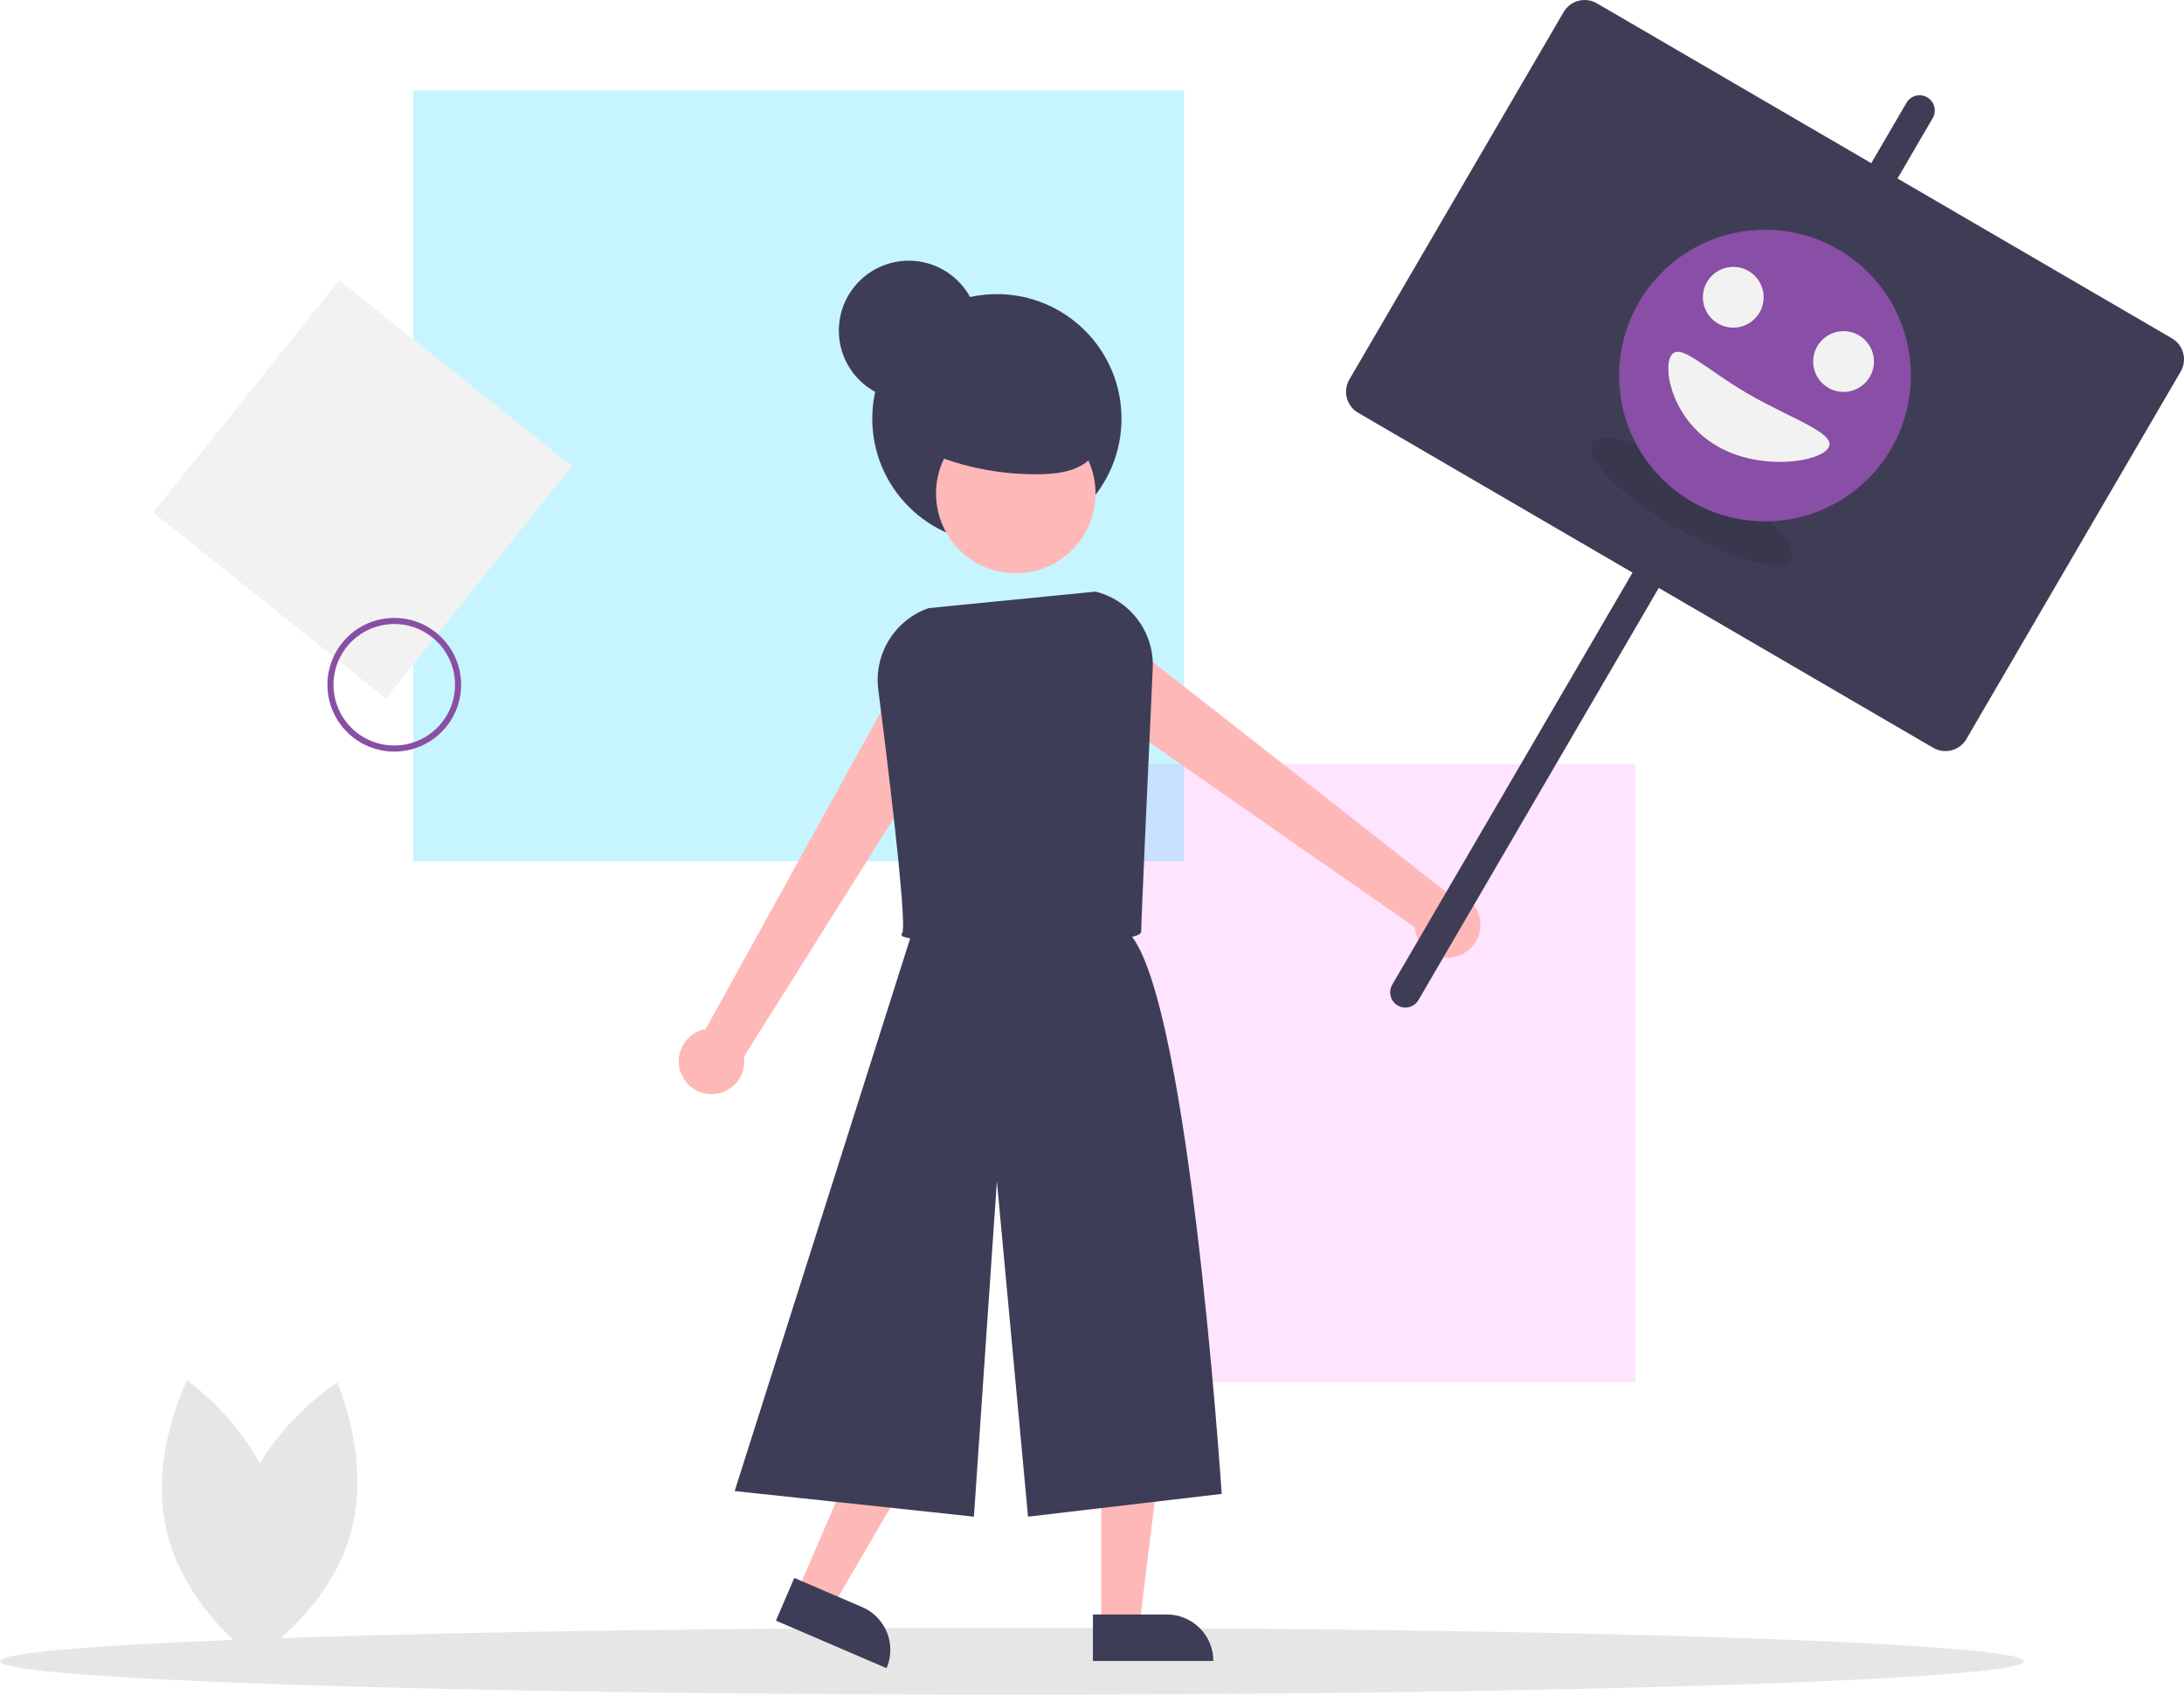
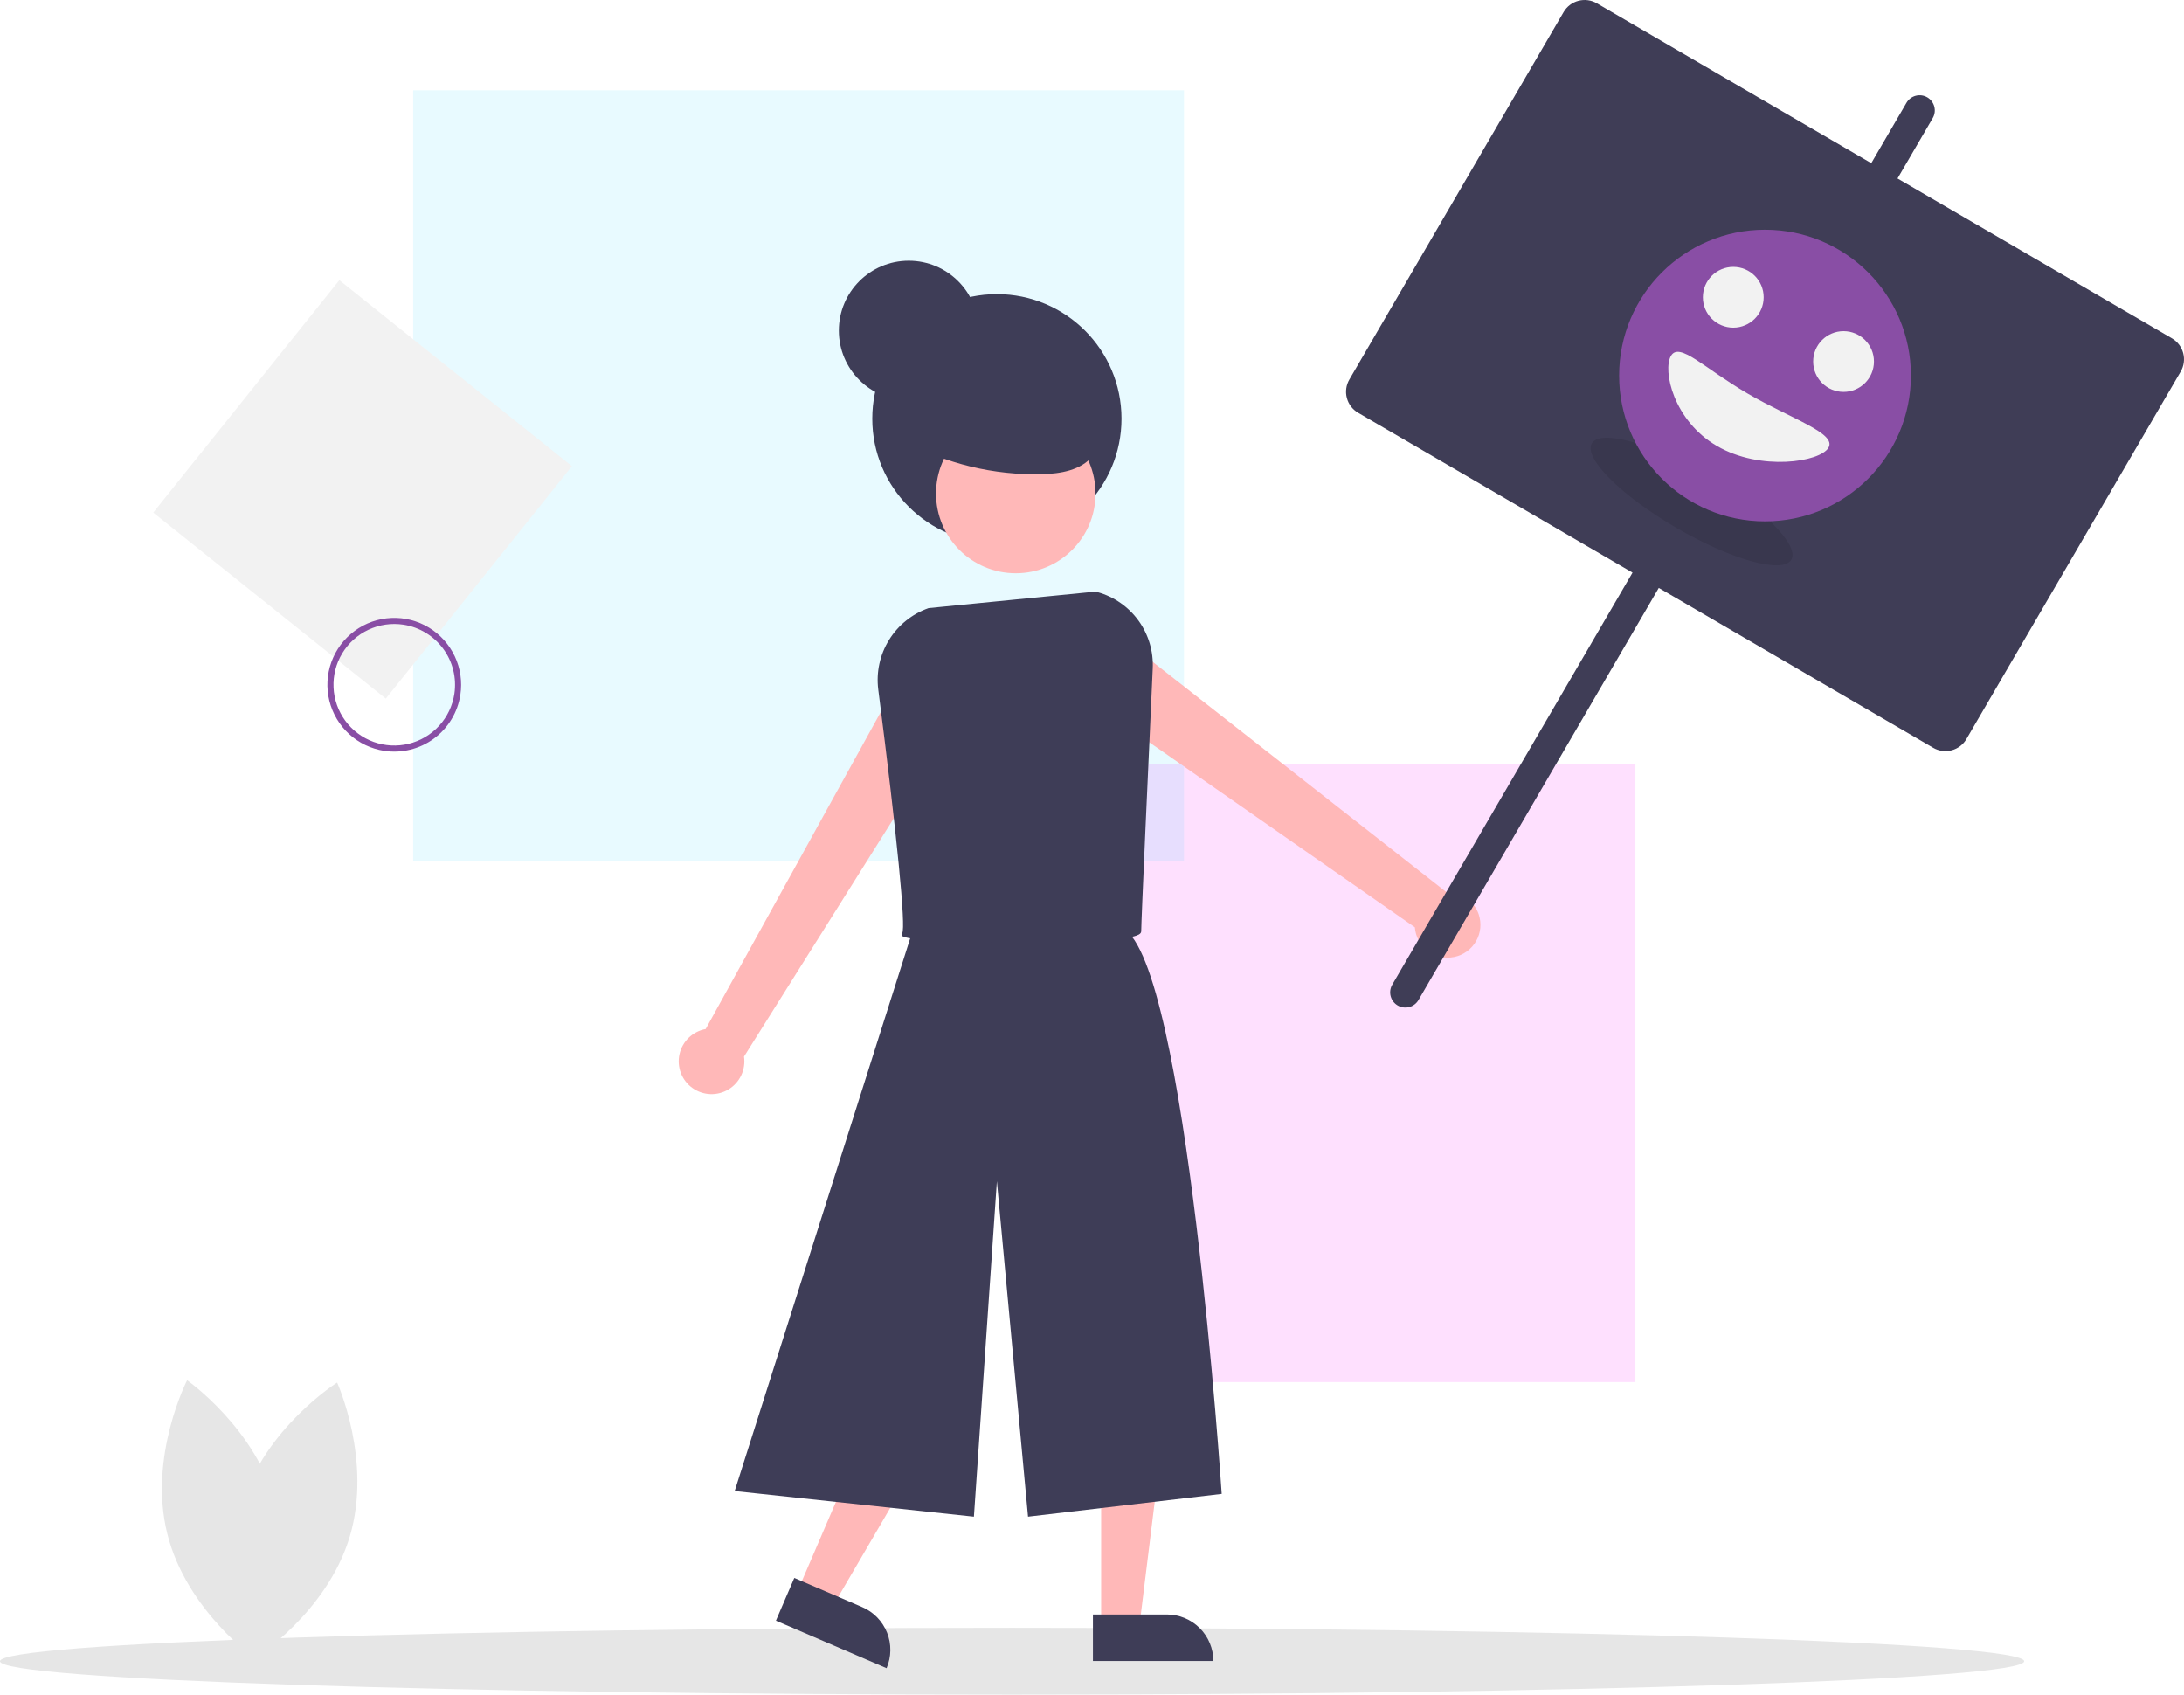
<svg xmlns="http://www.w3.org/2000/svg" width="629" height="488" viewBox="0 0 629 488" fill="none">
-   <rect x="293" y="220" width="178" height="178" fill="#F72FFB" fill-opacity="0.13" />
-   <rect x="119" y="26" width="222" height="222" fill="#00D1FF" fill-opacity="0.22" />
+   <rect x="293" y="220" width="178" height="178" fill="#F72FFB" fill-opacity="0.15" />
+   <rect x="119" y="26" width="222" height="222" fill="#00D1FF" fill-opacity="0.09" />
  <path d="M291.485 488C452.467 488 582.97 483.692 582.97 478.377C582.97 473.062 452.467 468.754 291.485 468.754C130.502 468.754 0 473.062 0 478.377C0 483.692 130.502 488 291.485 488Z" fill="#E6E6E6" />
  <path d="M287.108 156.436C306.929 156.436 322.997 140.377 322.997 120.568C322.997 100.758 306.929 84.699 287.108 84.699C267.287 84.699 251.22 100.758 251.22 120.568C251.22 140.377 267.287 156.436 287.108 156.436Z" fill="#3E3D57" />
-   <path d="M277.615 203.502L261.376 191.081L203.237 296.325C201.411 296.656 199.723 297.518 198.384 298.802C197.044 300.085 196.112 301.735 195.704 303.544C195.296 305.354 195.43 307.243 196.089 308.977C196.748 310.711 197.903 312.213 199.41 313.295C200.917 314.377 202.71 314.992 204.564 315.064C206.419 315.135 208.253 314.659 209.839 313.696C211.425 312.732 212.691 311.323 213.482 309.645C214.272 307.967 214.55 306.093 214.283 304.258L277.615 203.502Z" fill="#FFB8B8" />
-   <path d="M425.848 263.236C425.184 261.316 423.919 259.66 422.24 258.515C420.561 257.37 418.558 256.795 416.526 256.877L322.852 183.438L308.802 198.287L407.483 267.031C407.584 268.371 407.969 269.674 408.613 270.853C409.257 272.032 410.146 273.061 411.219 273.869C412.293 274.678 413.527 275.249 414.838 275.544C416.15 275.839 417.509 275.85 418.826 275.578C420.142 275.306 421.386 274.757 422.473 273.966C423.56 273.176 424.466 272.163 425.131 270.995C425.795 269.827 426.203 268.531 426.327 267.193C426.45 265.855 426.287 264.506 425.848 263.236Z" fill="#FFB8B8" />
+   <path d="M277.615 203.502L261.376 191.081L203.237 296.325C201.411 296.657 199.723 297.518 198.384 298.802C197.044 300.085 196.112 301.735 195.704 303.544C195.296 305.354 195.43 307.243 196.089 308.977C196.748 310.711 197.903 312.213 199.41 313.295C200.917 314.377 202.71 314.992 204.564 315.064C206.419 315.135 208.253 314.659 209.839 313.696C211.425 312.732 212.691 311.323 213.482 309.645C214.272 307.967 214.55 306.093 214.283 304.258L277.615 203.502Z" fill="#FFB8B8" />
+   <path d="M425.848 263.236C425.184 261.316 423.919 259.66 422.24 258.515C420.561 257.37 418.558 256.795 416.526 256.877L322.852 183.438L308.802 198.287L407.483 267.031C407.584 268.37 407.969 269.674 408.613 270.853C409.257 272.032 410.146 273.061 411.219 273.869C412.293 274.678 413.527 275.249 414.838 275.544C416.15 275.839 417.509 275.85 418.826 275.578C420.142 275.306 421.386 274.757 422.473 273.966C423.56 273.176 424.466 272.163 425.131 270.995C425.795 269.827 426.203 268.531 426.327 267.193C426.45 265.855 426.287 264.506 425.848 263.236Z" fill="#FFB8B8" />
  <path d="M317.132 468.068H328.168L333.42 425.525H317.132V468.068Z" fill="#FFB8B8" />
  <path d="M349.451 478.309H314.767V464.916H336.05C339.604 464.916 343.013 466.327 345.526 468.839C348.039 471.35 349.451 474.757 349.451 478.309V478.309Z" fill="#3E3D57" />
  <path d="M229.687 458.22L239.826 462.575L261.459 425.562L246.495 419.134L229.687 458.22Z" fill="#FFB8B8" />
-   <path d="M255.334 480.383L223.469 466.696L228.76 454.392L248.314 462.791C251.579 464.193 254.153 466.834 255.47 470.134C256.786 473.433 256.738 477.12 255.334 480.383V480.383V480.383Z" fill="#3E3D57" />
+   <path d="M255.334 480.383L223.469 466.696L228.76 454.392L248.314 462.791C251.579 464.193 254.153 466.834 255.47 470.134C256.786 473.433 256.738 477.12 255.334 480.383Z" fill="#3E3D57" />
  <path d="M264.085 264.084L211.588 429.372L280.491 436.75L287.108 340.152L296.076 436.75L351.855 430.191C351.855 430.191 341.779 277.201 323.439 267.363C305.099 257.526 264.085 264.084 264.085 264.084Z" fill="#3E3D57" />
  <path d="M292.55 165.083C305.235 165.083 315.518 154.805 315.518 142.128C315.518 129.45 305.235 119.173 292.55 119.173C279.865 119.173 269.582 129.45 269.582 142.128C269.582 154.805 279.865 165.083 292.55 165.083Z" fill="#FFB8B8" />
  <path d="M291.814 271.494C275.866 271.494 260.519 270.787 259.728 269.417C259.66 269.302 259.635 269.167 259.655 269.035C259.676 268.904 259.741 268.783 259.84 268.694C260.937 267.079 258.361 240.833 252.937 198.5C252.322 193.543 253.419 188.524 256.047 184.275C258.675 180.025 262.676 176.8 267.387 175.132L267.488 175.109L315.556 170.365L316.095 170.516C320.85 171.838 325.013 174.736 327.902 178.736C330.79 182.735 332.231 187.598 331.989 192.524C330.749 219.529 328.67 265.267 328.67 268.183C328.67 268.977 327.565 269.374 326.602 269.632C321.922 270.885 306.61 271.494 291.814 271.494Z" fill="#3E3D57" />
  <path d="M97.732 80.676L44.135 147.616L111.113 201.183L164.709 134.242L97.732 80.676Z" fill="#F2F2F2" />
-   <path d="M110.647 216.212C106.882 215.638 103.372 213.962 100.56 211.394C97.748 208.826 95.761 205.483 94.851 201.787C93.94 198.091 94.147 194.208 95.444 190.629C96.742 187.05 99.072 183.936 102.14 181.681C105.208 179.425 108.877 178.13 112.682 177.958C116.487 177.787 120.257 178.747 123.516 180.717C126.775 182.687 129.376 185.579 130.991 189.026C132.605 192.474 133.161 196.323 132.587 200.086C132.206 202.584 131.336 204.984 130.027 207.146C128.718 209.309 126.996 211.193 124.959 212.69C122.922 214.188 120.609 215.269 118.154 215.874C115.698 216.478 113.147 216.593 110.647 216.212V216.212ZM116.188 179.888C112.765 179.367 109.264 179.872 106.128 181.339C102.992 182.806 100.362 185.169 98.57 188.13C96.778 191.091 95.905 194.517 96.061 197.974C96.217 201.431 97.395 204.764 99.446 207.552C101.498 210.34 104.33 212.457 107.586 213.636C110.841 214.814 114.373 215.002 117.735 214.175C121.097 213.347 124.138 211.542 126.474 208.987C128.809 206.433 130.334 203.243 130.856 199.822V199.822C131.55 195.235 130.396 190.561 127.646 186.824C124.896 183.087 120.775 180.593 116.188 179.888V179.888Z" fill="#894EA5" />
+   <path d="M110.647 216.212C106.882 215.638 103.372 213.962 100.56 211.394C97.748 208.826 95.761 205.483 94.851 201.787C93.94 198.091 94.147 194.208 95.444 190.629C96.742 187.05 99.072 183.936 102.14 181.681C105.208 179.425 108.877 178.13 112.682 177.958C116.487 177.787 120.257 178.747 123.516 180.717C126.775 182.687 129.376 185.579 130.991 189.026C132.605 192.474 133.161 196.323 132.587 200.086C132.206 202.584 131.336 204.984 130.027 207.146C128.718 209.309 126.996 211.193 124.959 212.69C122.922 214.188 120.609 215.269 118.154 215.874C115.698 216.478 113.147 216.593 110.647 216.212ZM116.188 179.888C112.765 179.367 109.264 179.872 106.128 181.339C102.992 182.806 100.362 185.169 98.57 188.13C96.778 191.091 95.905 194.517 96.061 197.974C96.217 201.431 97.395 204.764 99.446 207.552C101.498 210.34 104.33 212.457 107.586 213.636C110.841 214.814 114.373 215.002 117.735 214.175C121.097 213.347 124.138 211.542 126.474 208.987C128.809 206.433 130.334 203.243 130.856 199.822C131.55 195.235 130.396 190.561 127.646 186.824C124.896 183.087 120.775 180.593 116.188 179.888Z" fill="#894EA5" />
  <path d="M69.657 433.223C63.083 455.169 73.285 477.607 73.285 477.607C73.285 477.607 94.145 464.463 100.719 442.517C107.293 420.57 97.091 398.132 97.091 398.132C97.091 398.132 76.23 411.276 69.657 433.223Z" fill="#E6E6E6" />
  <path d="M79.638 433.816C85.17 456.048 73.922 477.981 73.922 477.981C73.922 477.981 53.705 463.87 48.172 441.638C42.639 419.407 53.887 397.474 53.887 397.474C53.887 397.474 74.105 411.585 79.638 433.816Z" fill="#E6E6E6" />
  <path d="M260.251 126.924C272.465 133.57 286.213 136.89 300.115 136.551C305.44 136.412 311.307 135.444 314.68 131.323C318.485 126.673 317.533 119.408 313.862 114.651C310.192 109.894 304.449 107.213 298.721 105.394C293.301 103.673 287.493 102.565 281.935 103.768C279.002 104.403 276.24 105.661 273.837 107.458C271.434 109.255 269.446 111.548 268.009 114.182C266.572 116.815 265.719 119.727 265.508 122.719C265.297 125.711 265.734 128.713 266.788 131.522" fill="#3E3D57" />
  <path d="M261.724 115.319C272.842 115.319 281.856 106.31 281.856 95.197C281.856 84.085 272.842 75.076 261.724 75.076C250.605 75.076 241.591 84.085 241.591 95.197C241.591 106.31 250.605 115.319 261.724 115.319Z" fill="#3E3D57" />
-   <path d="M625.522 97.428L546.494 51.394L556.631 34.01C556.921 33.513 557.11 32.965 557.187 32.396C557.264 31.826 557.229 31.248 557.082 30.692C556.936 30.137 556.681 29.616 556.333 29.158C555.985 28.701 555.551 28.317 555.054 28.028C554.558 27.738 554.009 27.55 553.439 27.472C552.87 27.395 552.291 27.431 551.735 27.577C551.179 27.724 550.658 27.978 550.2 28.326C549.743 28.673 549.358 29.108 549.069 29.604L538.931 46.988L459.903 0.953C458.298 0.019 456.388 -0.241 454.592 0.232C452.796 0.705 451.262 1.872 450.326 3.476L388.618 109.292C387.683 110.896 387.423 112.805 387.897 114.6C388.37 116.395 389.537 117.928 391.142 118.863L470.171 164.898L400.969 283.563C400.68 284.06 400.491 284.608 400.413 285.177C400.336 285.747 400.371 286.326 400.518 286.881C400.664 287.437 400.919 287.958 401.267 288.415C401.615 288.873 402.049 289.257 402.546 289.546C403.043 289.835 403.592 290.024 404.161 290.101C404.731 290.179 405.31 290.143 405.866 289.997C406.422 289.85 406.944 289.595 407.401 289.247C407.858 288.899 408.243 288.465 408.532 287.968L477.733 169.303L556.762 215.338C557.556 215.801 558.434 216.103 559.346 216.226C560.257 216.35 561.183 216.293 562.073 216.059C562.962 215.825 563.796 215.418 564.528 214.861C565.26 214.305 565.875 213.609 566.338 212.815L628.046 106.999C628.509 106.205 628.811 105.328 628.935 104.417C629.059 103.506 629.002 102.58 628.768 101.691C628.533 100.803 628.126 99.969 627.569 99.237C627.012 98.506 626.317 97.891 625.522 97.428V97.428Z" fill="#3F3D56" />
+   <path d="M625.522 97.428L546.494 51.394L556.631 34.01C556.921 33.513 557.11 32.965 557.187 32.396C557.264 31.826 557.229 31.248 557.082 30.692C556.936 30.137 556.681 29.616 556.333 29.158C555.985 28.701 555.551 28.317 555.054 28.028C554.558 27.738 554.009 27.55 553.439 27.472C552.87 27.395 552.291 27.431 551.735 27.577C551.179 27.724 550.658 27.978 550.2 28.326C549.743 28.673 549.358 29.108 549.069 29.604L538.931 46.988L459.903 0.953C458.298 0.019 456.388 -0.241 454.592 0.232C452.796 0.705 451.262 1.872 450.326 3.476L388.618 109.292C387.683 110.896 387.423 112.805 387.897 114.6C388.37 116.395 389.537 117.928 391.142 118.863L470.171 164.898L400.969 283.563C400.68 284.06 400.491 284.608 400.413 285.177C400.336 285.747 400.371 286.326 400.518 286.881C400.664 287.437 400.919 287.958 401.267 288.415C401.615 288.873 402.049 289.257 402.546 289.546C403.043 289.835 403.592 290.024 404.161 290.101C404.731 290.179 405.31 290.143 405.866 289.997C406.422 289.85 406.944 289.595 407.401 289.247C407.858 288.899 408.243 288.465 408.532 287.968L477.733 169.303L556.762 215.338C557.556 215.801 558.434 216.103 559.346 216.226C560.257 216.35 561.183 216.293 562.073 216.059C562.962 215.825 563.796 215.418 564.528 214.861C565.26 214.305 565.875 213.609 566.338 212.815L628.046 106.999C628.509 106.205 628.811 105.328 628.935 104.417C629.059 103.506 629.002 102.58 628.768 101.691C628.533 100.803 628.126 99.969 627.569 99.237C627.012 98.506 626.317 97.891 625.522 97.428Z" fill="#3F3D56" />
  <path opacity="0.1" d="M515.913 161.165C518.347 156.991 507.454 146.112 491.583 136.867C475.711 127.622 460.872 123.511 458.437 127.686C456.003 131.86 466.896 142.739 482.767 151.984C498.639 161.229 513.478 165.34 515.913 161.165Z" fill="black" />
  <path d="M508.332 150.138C531.537 150.138 550.348 131.337 550.348 108.146C550.348 84.954 531.537 66.153 508.332 66.153C485.128 66.153 466.316 84.954 466.316 108.146C466.316 131.337 485.128 150.138 508.332 150.138Z" fill="#894EA5" />
  <path d="M526.612 128.92C524.178 133.094 507.008 135.727 494.478 128.428C481.948 121.129 478.803 106.662 481.237 102.488C483.671 98.314 490.763 106.012 503.293 113.311C515.824 120.61 529.046 124.745 526.612 128.92Z" fill="#F2F2F2" />
  <path d="M499.188 94.353C504.022 94.353 507.941 90.436 507.941 85.605C507.941 80.773 504.022 76.856 499.188 76.856C494.353 76.856 490.434 80.773 490.434 85.605C490.434 90.436 494.353 94.353 499.188 94.353Z" fill="#F2F2F2" />
  <path d="M530.95 112.855C535.785 112.855 539.704 108.939 539.704 104.107C539.704 99.275 535.785 95.359 530.95 95.359C526.116 95.359 522.197 99.275 522.197 104.107C522.197 108.939 526.116 112.855 530.95 112.855Z" fill="#F2F2F2" />
</svg>
